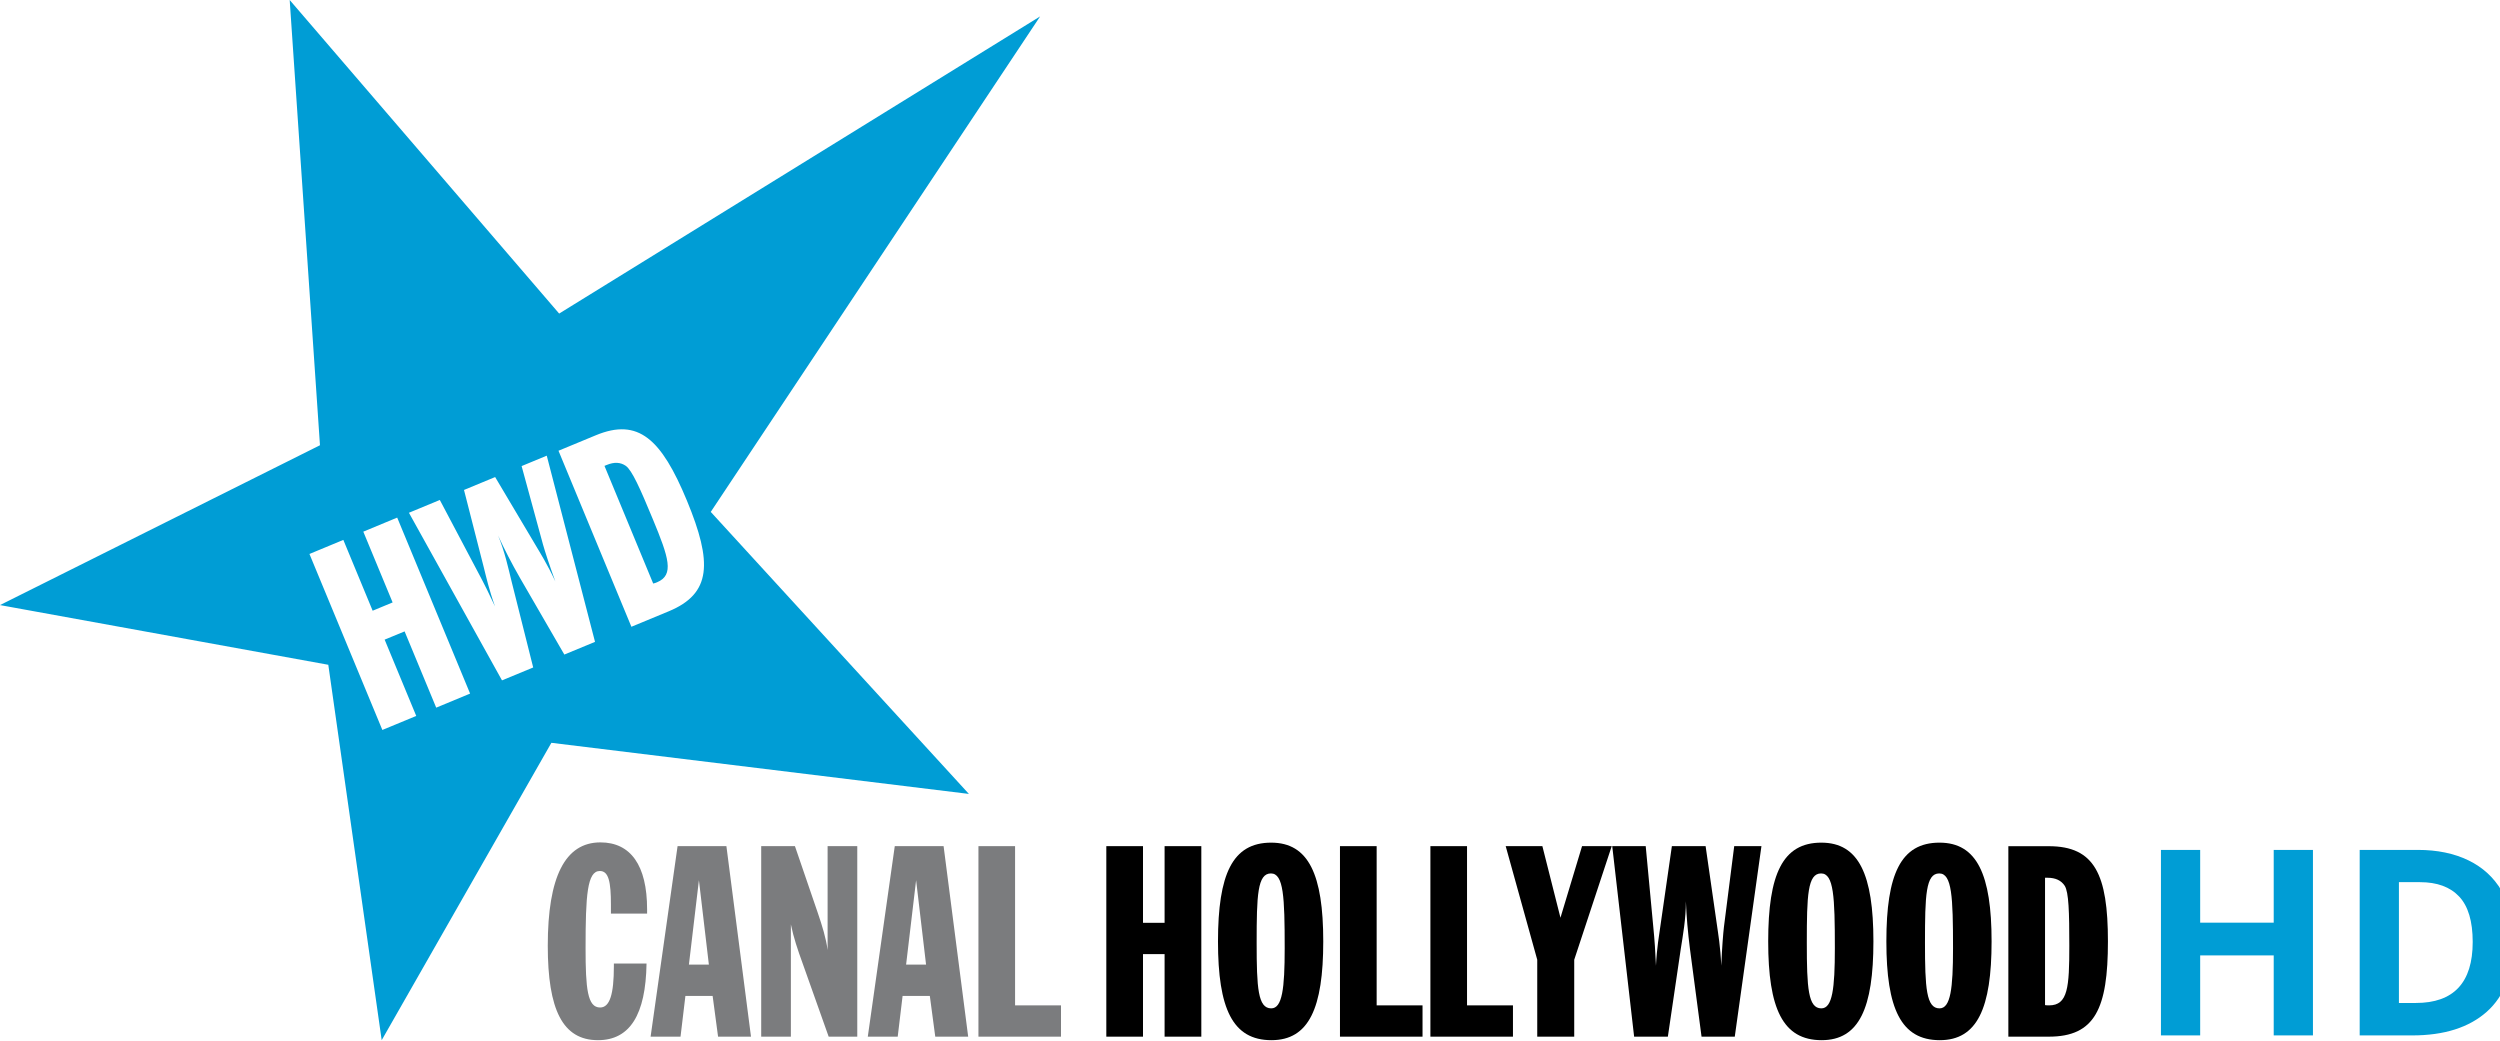
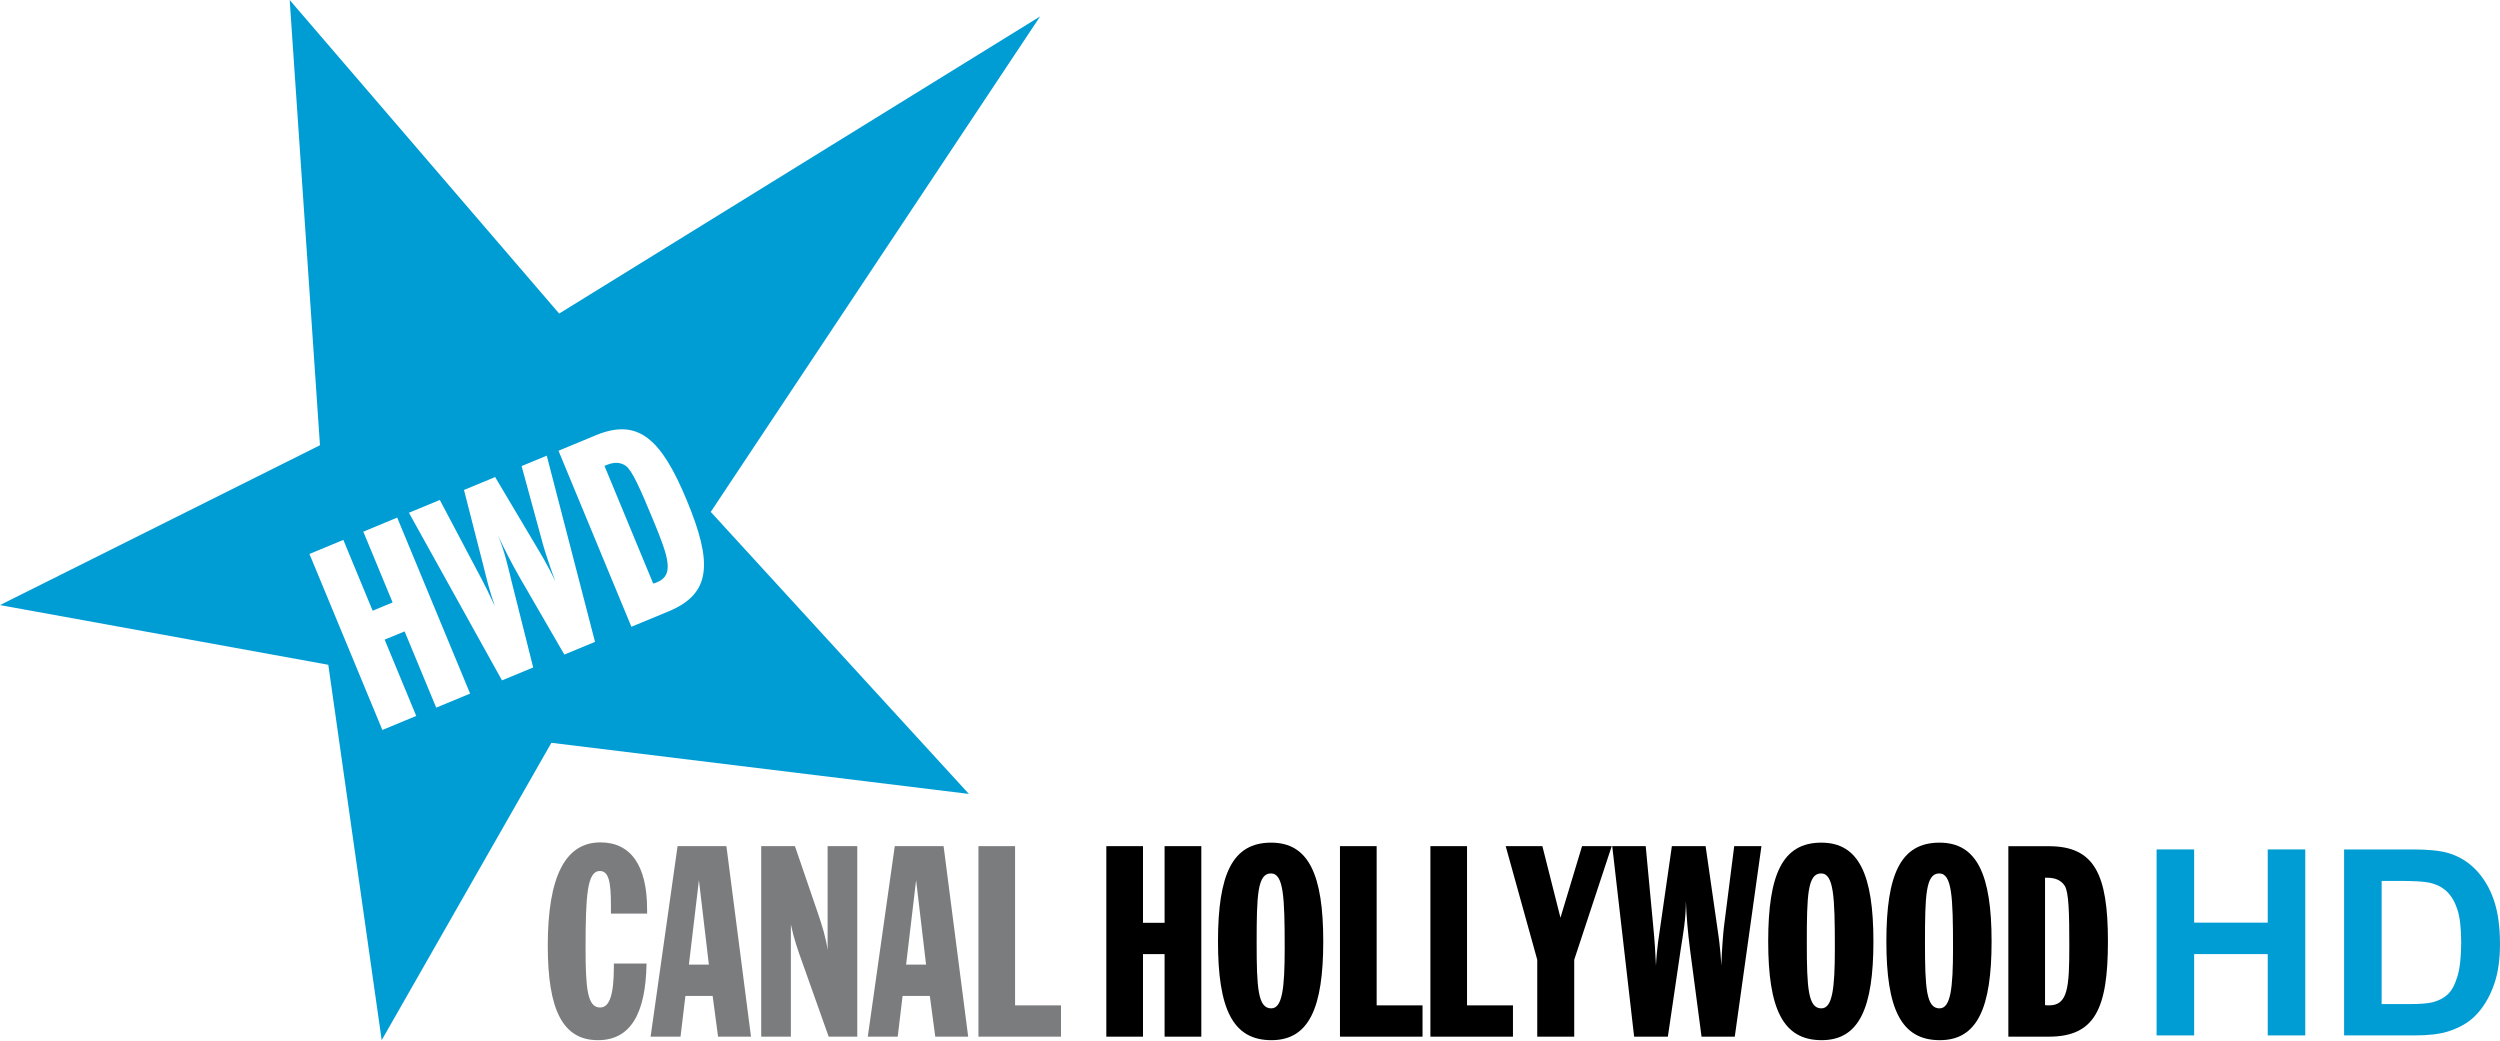
<svg xmlns="http://www.w3.org/2000/svg" width="632.137" height="263.012" id="svg2" version="1.1">
  <defs id="defs21" />
  <g id="layer1" transform="translate(-78.27658,-345.339)">
    <path clip-path="url(#SVGID_16_)" d="m 43.98,197.847 c -0.696,0 -0.988,-0.6 -0.988,-1.859 0,-1.354 0.34,-2.034 1.036,-2.034 0.595,0 0.919,0.451 0.919,1.317 v 0.085 h -0.712 v -0.175 c 0,-0.446 -0.043,-0.664 -0.218,-0.664 -0.249,0 -0.281,0.478 -0.281,1.519 0,0.797 0.037,1.168 0.286,1.168 0.192,0 0.271,-0.265 0.271,-0.812 v -0.053 h 0.643 c -0.016,1.009 -0.329,1.508 -0.956,1.508" id="path829" style="fill:#7b7c7e" transform="matrix(12.84616,0,0,12.84616,-335.4982,-1933.223)" />
    <path clip-path="url(#SVGID_16_)" d="m 45.547,194.028 h 0.961 l 0.484,3.75 h -0.648 l -0.107,-0.802 h -0.536 l -0.096,0.802 h -0.589 l 0.531,-3.75 z m 0.616,2.332 -0.196,-1.662 -0.197,1.662 h 0.393 z" id="path831" style="fill:#7b7c7e" transform="matrix(12.84616,0,0,12.84616,-335.4982,-1933.223)" />
    <path clip-path="url(#SVGID_16_)" d="m 47.193,194.028 h 0.664 l 0.451,1.317 c 0.085,0.25 0.16,0.489 0.192,0.728 v -2.045 h 0.584 v 3.75 h -0.563 l -0.515,-1.45 c -0.091,-0.25 -0.176,-0.5 -0.229,-0.76 v 2.21 h -0.584 v -3.75 z" id="path833" style="fill:#7b7c7e" transform="matrix(12.84616,0,0,12.84616,-335.4982,-1933.223)" />
    <path clip-path="url(#SVGID_16_)" d="m 49.822,194.028 h 0.961 l 0.484,3.75 h -0.648 l -0.107,-0.802 h -0.536 l -0.096,0.802 h -0.589 l 0.531,-3.75 z m 0.616,2.332 -0.196,-1.662 -0.197,1.662 h 0.393 z" id="path835" style="fill:#7b7c7e" transform="matrix(12.84616,0,0,12.84616,-335.4982,-1933.223)" />
    <polygon clip-path="url(#SVGID_16_)" points="51.469,197.778 51.469,194.028 52.19,194.028 52.19,197.162 53.094,197.162 53.094,197.778 " id="polygon837" style="fill:#7b7c7e" transform="matrix(12.84616,0,0,12.84616,-335.4982,-1933.223)" />
    <polygon clip-path="url(#SVGID_16_)" points="55.856,194.028 55.856,197.778 55.133,197.778 55.133,196.153 54.708,196.153 54.708,197.778 53.986,197.778 53.986,194.028 54.708,194.028 54.708,195.537 55.133,195.537 55.133,194.028 " id="polygon839" transform="matrix(12.84616,0,0,12.84616,-335.4982,-1933.223)" />
    <path clip-path="url(#SVGID_16_)" d="m 57.231,193.959 c 0.738,0 1.025,0.632 1.025,1.944 0,1.312 -0.282,1.944 -1.02,1.944 -0.765,0 -1.052,-0.621 -1.052,-1.944 0.001,-1.322 0.283,-1.944 1.047,-1.944 m 0.266,2.077 c 0,-1.009 -0.021,-1.471 -0.271,-1.471 -0.265,0 -0.281,0.43 -0.281,1.365 0,0.892 0.026,1.291 0.287,1.291 0.217,0 0.265,-0.388 0.265,-1.185" id="path841" transform="matrix(12.84616,0,0,12.84616,-335.4982,-1933.223)" />
    <polygon clip-path="url(#SVGID_16_)" points="58.585,197.778 58.585,194.028 59.307,194.028 59.307,197.162 60.21,197.162 60.21,197.778 " id="polygon843" transform="matrix(12.84616,0,0,12.84616,-335.4982,-1933.223)" />
    <polygon clip-path="url(#SVGID_16_)" points="60.365,197.778 60.365,194.028 61.086,194.028 61.086,197.162 61.99,197.162 61.99,197.778 " id="polygon845" transform="matrix(12.84616,0,0,12.84616,-335.4982,-1933.223)" />
    <polygon clip-path="url(#SVGID_16_)" points="61.847,194.028 62.569,194.028 62.925,195.437 63.35,194.028 63.934,194.028 63.196,196.264 63.196,197.778 62.468,197.778 62.468,196.264 " id="polygon847" transform="matrix(12.84616,0,0,12.84616,-335.4982,-1933.223)" />
    <path clip-path="url(#SVGID_16_)" d="m 64.603,194.028 0.149,1.588 c 0.026,0.255 0.042,0.51 0.053,0.765 0.016,-0.35 0.064,-0.616 0.09,-0.802 l 0.223,-1.551 h 0.664 l 0.223,1.551 c 0.022,0.159 0.069,0.425 0.085,0.802 0.016,-0.372 0.037,-0.627 0.053,-0.765 l 0.202,-1.588 h 0.536 l -0.525,3.75 h -0.654 l -0.228,-1.726 c -0.042,-0.33 -0.069,-0.643 -0.08,-0.94 0,0.355 -0.058,0.664 -0.101,0.94 l -0.254,1.726 h -0.664 l -0.431,-3.75 h 0.659 z" id="path849" transform="matrix(12.84616,0,0,12.84616,-335.4982,-1933.223)" />
    <path clip-path="url(#SVGID_16_)" d="m 68.06,193.959 c 0.739,0 1.025,0.632 1.025,1.944 0,1.312 -0.281,1.944 -1.019,1.944 -0.765,0 -1.052,-0.621 -1.052,-1.944 0,-1.322 0.282,-1.944 1.046,-1.944 m 0.266,2.077 c 0,-1.009 -0.021,-1.471 -0.271,-1.471 -0.265,0 -0.281,0.43 -0.281,1.365 0,0.892 0.026,1.291 0.286,1.291 0.218,0 0.266,-0.388 0.266,-1.185" id="path851" transform="matrix(12.84616,0,0,12.84616,-335.4982,-1933.223)" />
    <path clip-path="url(#SVGID_16_)" d="m 70.386,193.959 c 0.739,0 1.025,0.632 1.025,1.944 0,1.312 -0.281,1.944 -1.019,1.944 -0.765,0 -1.052,-0.621 -1.052,-1.944 0,-1.322 0.282,-1.944 1.046,-1.944 m 0.266,2.077 c 0,-1.009 -0.021,-1.471 -0.271,-1.471 -0.266,0 -0.281,0.43 -0.281,1.365 0,0.892 0.026,1.291 0.286,1.291 0.218,0 0.266,-0.388 0.266,-1.185" id="path853" transform="matrix(12.84616,0,0,12.84616,-335.4982,-1933.223)" />
    <path clip-path="url(#SVGID_16_)" d="m 71.741,194.029 h 0.796 c 0.903,0 1.164,0.557 1.164,1.874 0,1.323 -0.255,1.875 -1.164,1.875 h -0.796 v -3.749 z m 0.722,3.128 c 0.027,0.005 0.058,0.005 0.08,0.005 0.372,0 0.398,-0.361 0.398,-1.174 0,-0.663 -0.011,-1.051 -0.09,-1.179 -0.069,-0.106 -0.181,-0.159 -0.34,-0.159 h -0.048 v 2.507 z" id="path855" transform="matrix(12.84616,0,0,12.84616,-335.4982,-1933.223)" />
    <path clip-path="url(#SVGID_16_)" d="m 46.2,187.449 5.081,5.551 -8.218,-1.006 -3.34,5.853 -1.051,-7.389 -6.462,-1.175 6.298,-3.146 -0.596,-8.764 5.304,6.172 9.467,-5.849 -6.483,9.753 z m -6.464,4.292 0.667,-0.276 -0.622,-1.502 0.393,-0.162 0.622,1.501 0.667,-0.277 -1.435,-3.464 -0.667,0.277 0.577,1.393 -0.393,0.163 -0.577,-1.394 -0.667,0.277 1.435,3.464 z m 0.523,-4.275 1.832,3.299 0.614,-0.254 -0.425,-1.692 c -0.067,-0.271 -0.131,-0.578 -0.267,-0.907 0.124,0.271 0.268,0.55 0.433,0.838 l 0.872,1.507 0.604,-0.25 -0.95,-3.665 -0.495,0.205 0.421,1.544 c 0.038,0.134 0.116,0.378 0.243,0.727 -0.158,-0.342 -0.304,-0.569 -0.385,-0.708 l -0.8,-1.347 -0.613,0.254 0.388,1.518 c 0.046,0.182 0.104,0.445 0.223,0.775 -0.107,-0.231 -0.22,-0.461 -0.342,-0.686 l -0.745,-1.41 -0.608,0.252 z m 4.379,2.244 0.736,-0.305 c 0.839,-0.348 0.863,-0.956 0.357,-2.178 -0.504,-1.217 -0.958,-1.632 -1.792,-1.287 l -0.736,0.305 1.435,3.465 z m -0.53,-3.167 0.044,-0.018 c 0.147,-0.061 0.271,-0.055 0.375,0.017 0.123,0.087 0.281,0.441 0.535,1.055 0.311,0.75 0.424,1.094 0.081,1.237 -0.02,0.008 -0.049,0.02 -0.076,0.025 l -0.959,-2.316 z" id="path857" style="fill:#009dd5" transform="matrix(12.84616,0,0,12.84616,-335.4982,-1933.223)" />
-     <text xml:space="preserve" style="font-size:65.692px;font-style:normal;font-weight:normal;line-height:125%;letter-spacing:0px;word-spacing:0px;fill:#009dd5;fill-opacity:1;stroke:none;font-family:Sans" x="618.772" y="607.148" id="text3000">
-       <tspan id="tspan3002" x="618.772" y="607.148" style="font-weight:bold;fill:#009dd5;fill-opacity:1;-inkscape-font-specification:Sans Bold">HD</tspan>
-     </text>
+     <g style="font-size:65.692px;font-style:normal;font-weight:normal;line-height:125%;letter-spacing:0px;word-spacing:0px;fill:#009dd5;fill-opacity:1;stroke:none;font-family:Sans" id="text3000">
+       <path d="m 623.583,607.148 0,-47.024 9.495,0 0,18.508 18.604,0 0,-18.508 9.495,0 0,47.024 -9.495,0 0,-20.561 -18.604,0 0,20.561 z" style="font-weight:bold;fill:#009dd5;-inkscape-font-specification:Sans Bold" id="path3000" />
+       <path d="m 670.992,560.124 17.353,0 c 3.913,5e-5 6.896,0.299 8.949,0.898 2.759,0.813 5.121,2.256 7.089,4.33 1.967,2.074 3.464,4.614 4.491,7.618 1.026,3.005 1.54,6.709 1.54,11.114 -4e-5,3.871 -0.481,7.206 -1.443,10.008 -1.176,3.421 -2.855,6.191 -5.036,8.308 -1.647,1.604 -3.871,2.855 -6.672,3.753 -2.096,0.663 -4.897,0.994 -8.404,0.994 l -17.866,0 z m 9.495,7.955 0,31.146 7.089,0 c 2.652,10e-6 4.565,-0.15 5.742,-0.449 1.54,-0.385 2.817,-1.037 3.833,-1.957 1.016,-0.919 1.844,-2.432 2.486,-4.539 0.641,-2.106 0.962,-4.977 0.962,-8.612 -3e-5,-3.635 -0.321,-6.426 -0.962,-8.372 -0.642,-1.946 -1.54,-3.464 -2.694,-4.555 -1.155,-1.091 -2.62,-1.828 -4.394,-2.213 -1.326,-0.299 -3.924,-0.449 -7.795,-0.449 z" style="font-weight:bold;fill:#009dd5;-inkscape-font-specification:Sans Bold" id="path3002" />
+     </g>
  </g>
</svg>
